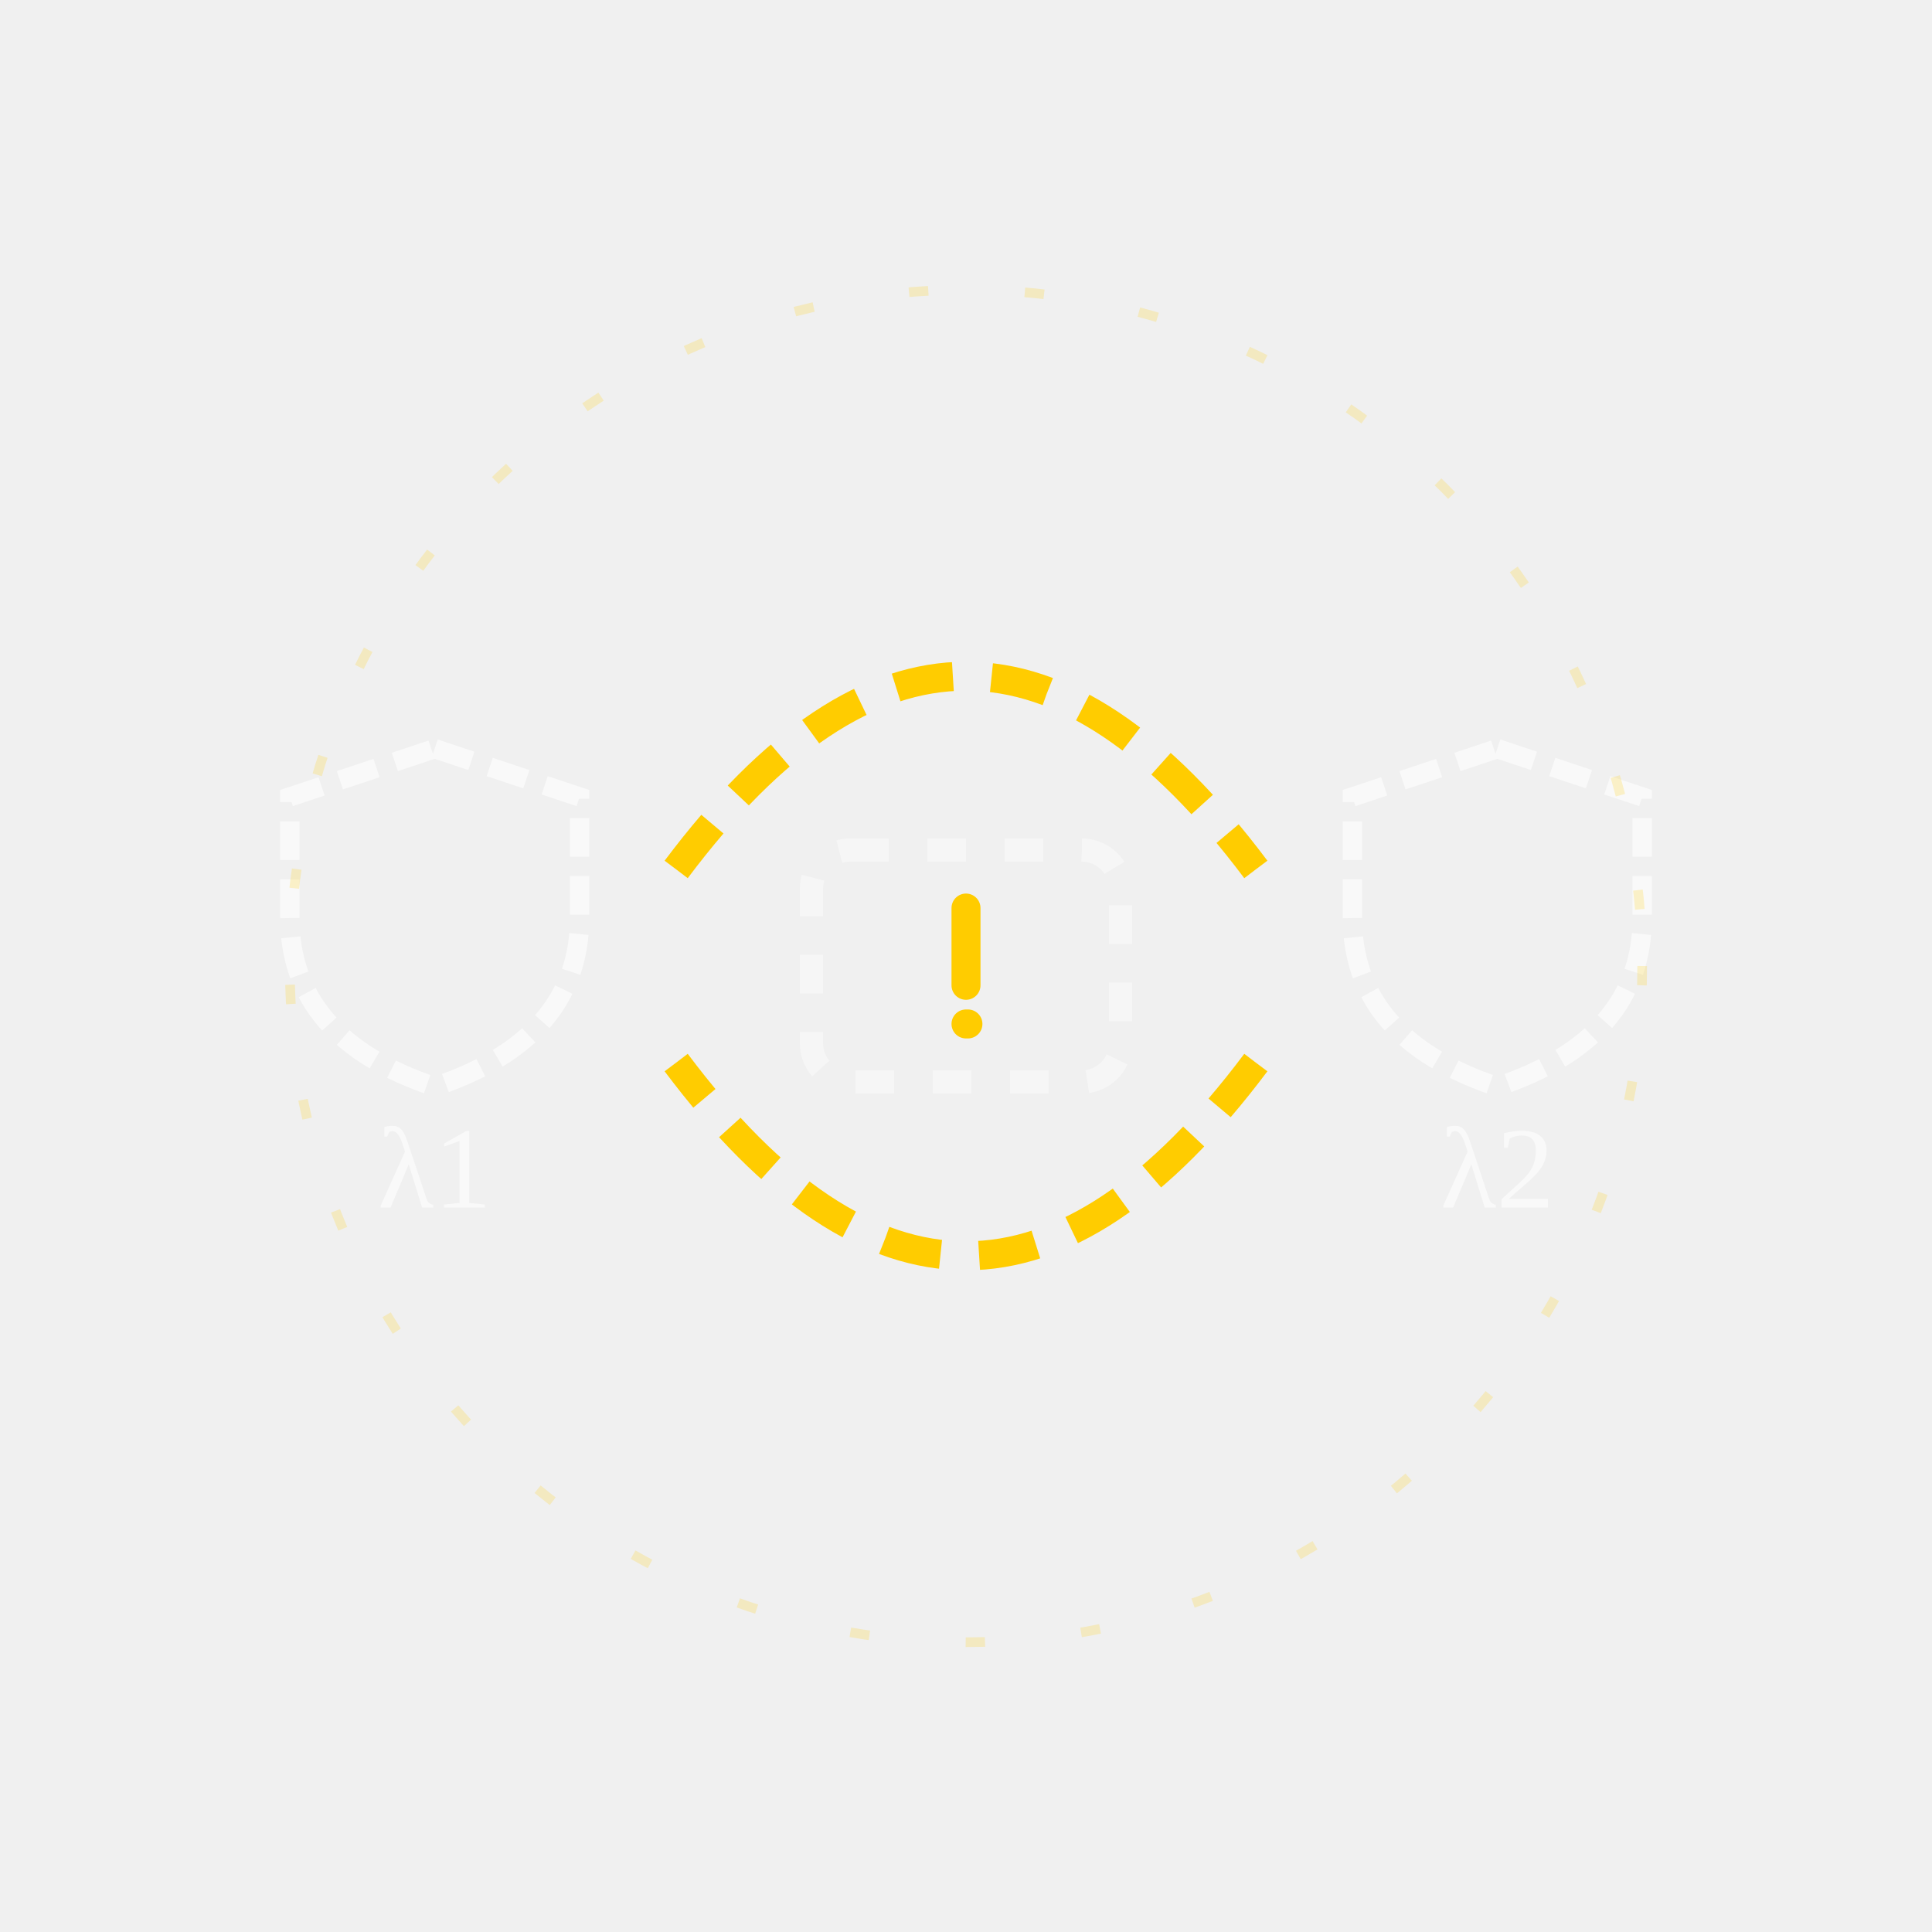
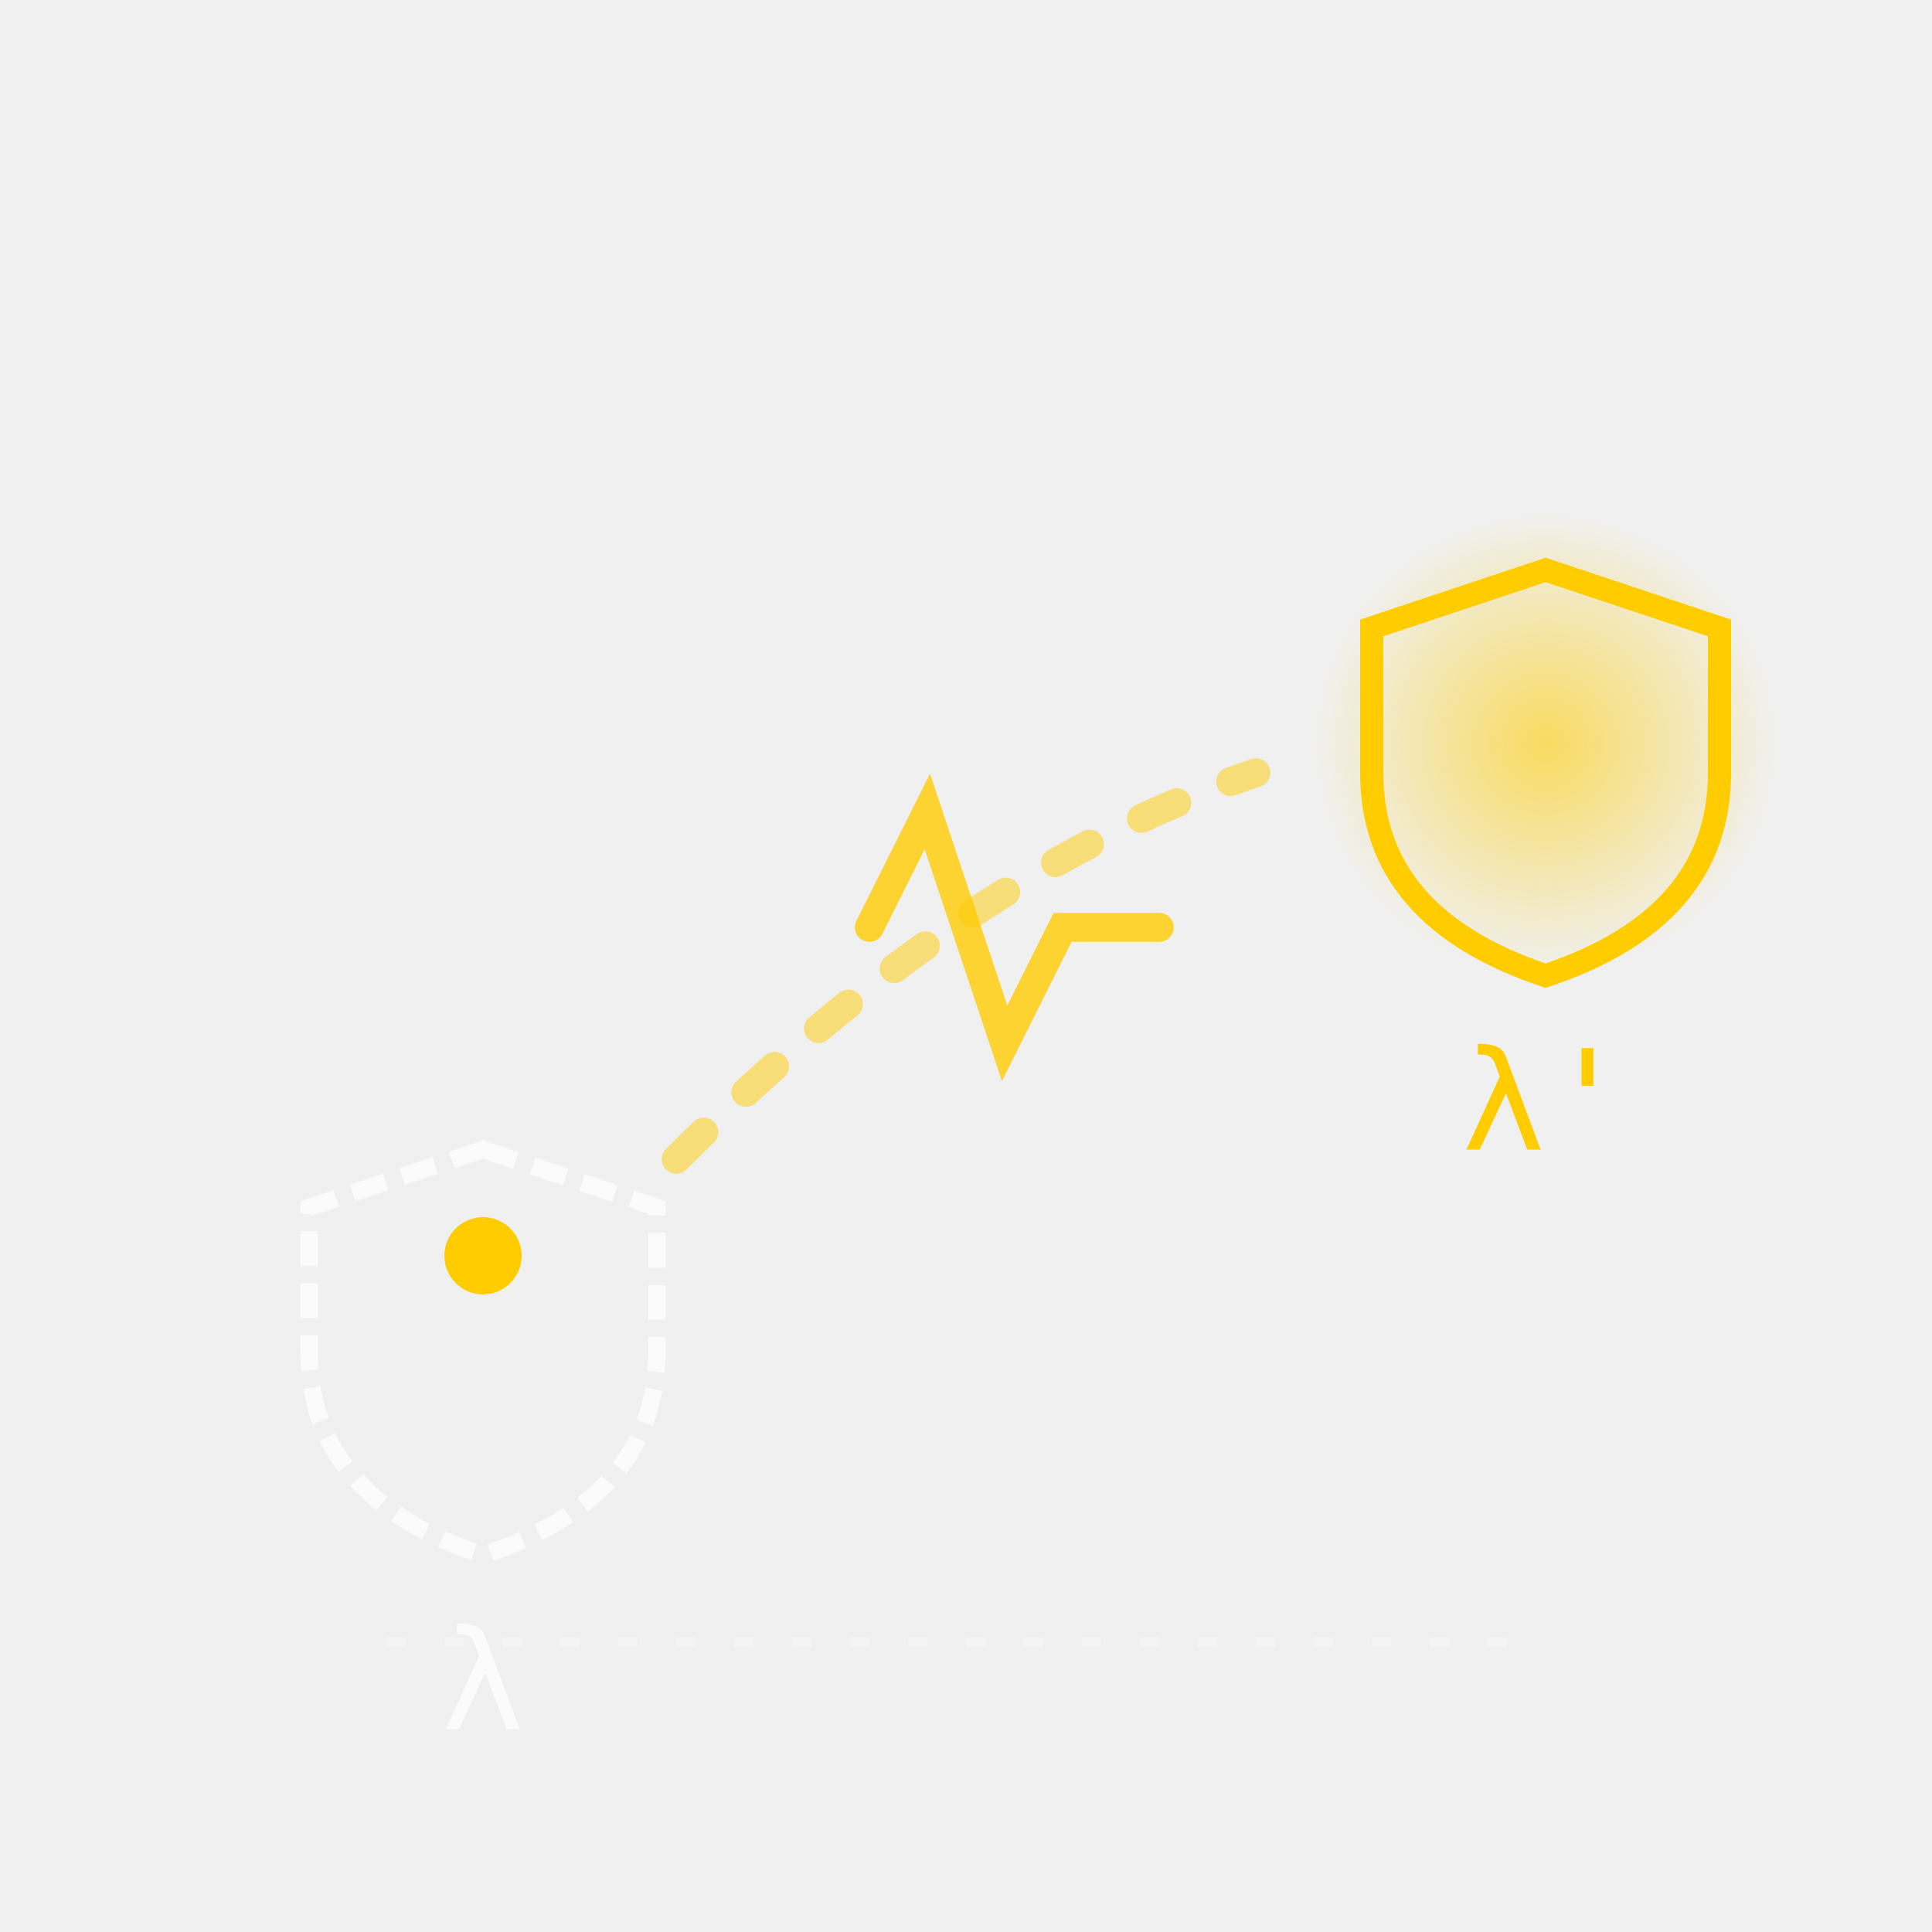
<svg xmlns="http://www.w3.org/2000/svg" viewBox="0 0 100 100">
  <defs>
-     <radialGradient id="stalledGlow" cx="50%" cy="50%" r="50%">
-       <stop offset="0%" stop-color="#ffcc00" stop-opacity="0.3" />
+     <radialGradient id="monitorGlow" cx="50%" cy="50%" r="50%">
+       <stop offset="0%" stop-color="#ffcc00" stop-opacity="0.6" />
      <stop offset="100%" stop-color="#ffcc00" stop-opacity="0" />
    </radialGradient>
  </defs>
-   <g transform="translate(10, 35) scale(0.25)" opacity="0.6">
-     <path d="M 50 15 L 80 25 V 50 Q 80 75 50 85 Q 20 75 20 50 V 25 Z" fill="none" stroke="white" stroke-width="4" stroke-dasharray="8 4" />
-     <text x="50" y="110" fill="white" font-size="24" text-anchor="middle">λ1</text>
+   <g transform="translate(65, 25) scale(0.3)">
+     <circle cx="50" cy="45" r="40" fill="url(#monitorGlow)" />
+     <path d="M 50 15 L 80 25 V 50 Q 80 75 50 85 Q 20 75 20 50 V 25 Z" fill="none" stroke="#ffcc00" stroke-width="4" />
+     <text x="50" y="115" fill="#ffcc00" font-size="24" text-anchor="middle" font-family="monospace">λ'</text>
  </g>
-   <g transform="translate(65, 35) scale(0.25)" opacity="0.6">
-     <path d="M 50 15 L 80 25 V 50 Q 80 75 50 85 Q 20 75 20 50 V 25 Z" fill="none" stroke="white" stroke-width="4" stroke-dasharray="8 4" />
-     <text x="50" y="110" fill="white" font-size="24" text-anchor="middle">λ2</text>
+   <g transform="translate(10, 55) scale(0.3)" opacity="0.7">
+     <path d="M 50 15 L 80 25 V 50 Q 80 75 50 85 Q 20 75 20 50 V 25 Z" fill="none" stroke="white" stroke-width="3" stroke-dasharray="6 3" />
+     <text x="50" y="115" fill="white" font-size="24" text-anchor="middle" font-family="monospace">λ</text>
  </g>
-   <g fill="none" stroke="#ffcc00" stroke-width="1.5">
-     <path d="M 35 45 Q 50 25 65 45" stroke-dasharray="3 2">
-       <animate attributeName="stroke-dashoffset" from="20" to="0" dur="2s" repeatCount="indefinite" />
+   <g fill="none" stroke="#ffcc00" stroke-width="1.5" stroke-linecap="round">
+     <path d="M 35 60 Q 50 45 65 40" stroke-dasharray="2 3" opacity="0.5">
+       <animate attributeName="stroke-dashoffset" from="10" to="0" dur="1.5s" repeatCount="indefinite" />
    </path>
-     <path d="M 65 55 Q 50 75 35 55" stroke-dasharray="3 2">
-       <animate attributeName="stroke-dashoffset" from="0" to="20" dur="2s" repeatCount="indefinite" />
+     <path d="M 45 48 L 48 42 L 52 54 L 55 48 H 60" opacity="0.8">
+       <animate attributeName="opacity" values="0.2;1;0.2" dur="1.5s" repeatCount="indefinite" />
    </path>
  </g>
-   <g transform="translate(42, 44)">
-     <rect width="16" height="12" rx="2" fill="none" stroke="white" stroke-width="1.2" stroke-dasharray="2 2" opacity="0.4" />
-     <path d="M 8 3 V 7 M 8 9 H 8.1" stroke="#ffcc00" stroke-width="1.5" stroke-linecap="round" />
-   </g>
-   <circle cx="50" cy="50" r="35" fill="none" stroke="#ffcc00" stroke-width="0.5" stroke-dasharray="1 5" opacity="0.2" />
+   <line x1="20" y1="85" x2="80" y2="85" stroke="white" stroke-width="0.5" stroke-dasharray="1 2" opacity="0.3" />
+   <circle cx="25" cy="65" r="2" fill="#ffcc00">
+     <animate attributeName="opacity" values="1;0;1" dur="1s" repeatCount="indefinite" />
+   </circle>
</svg>
